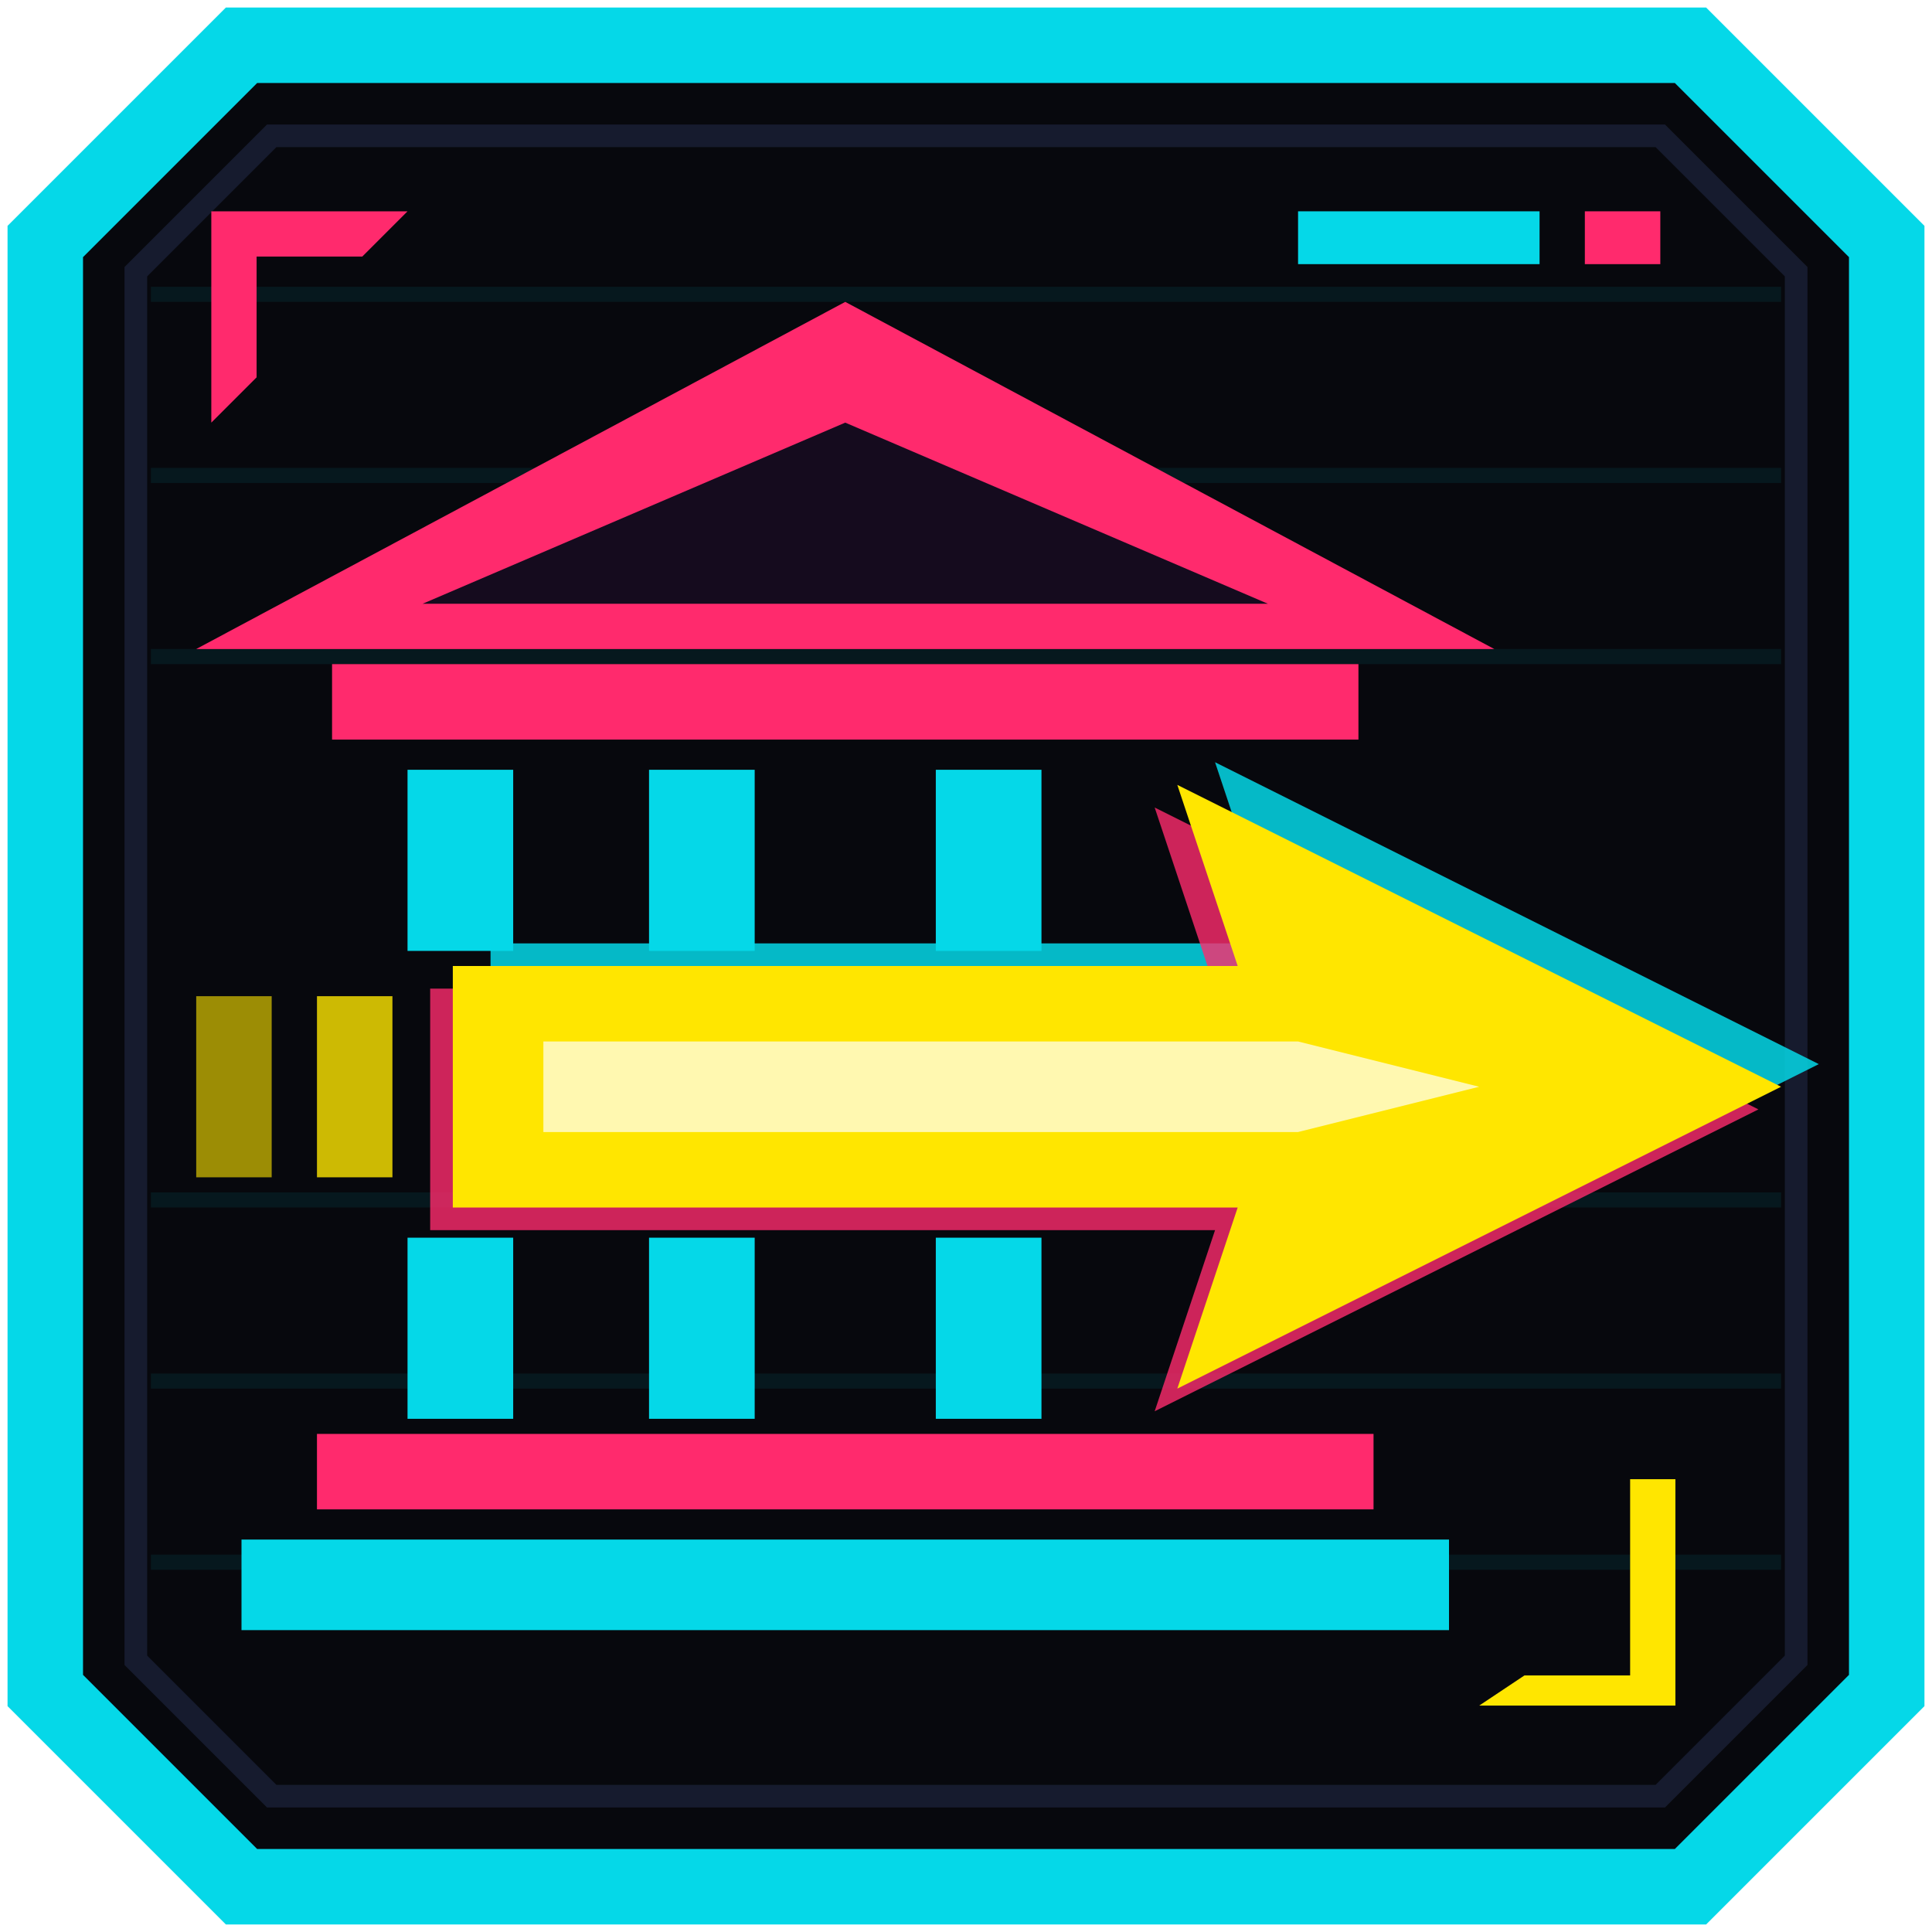
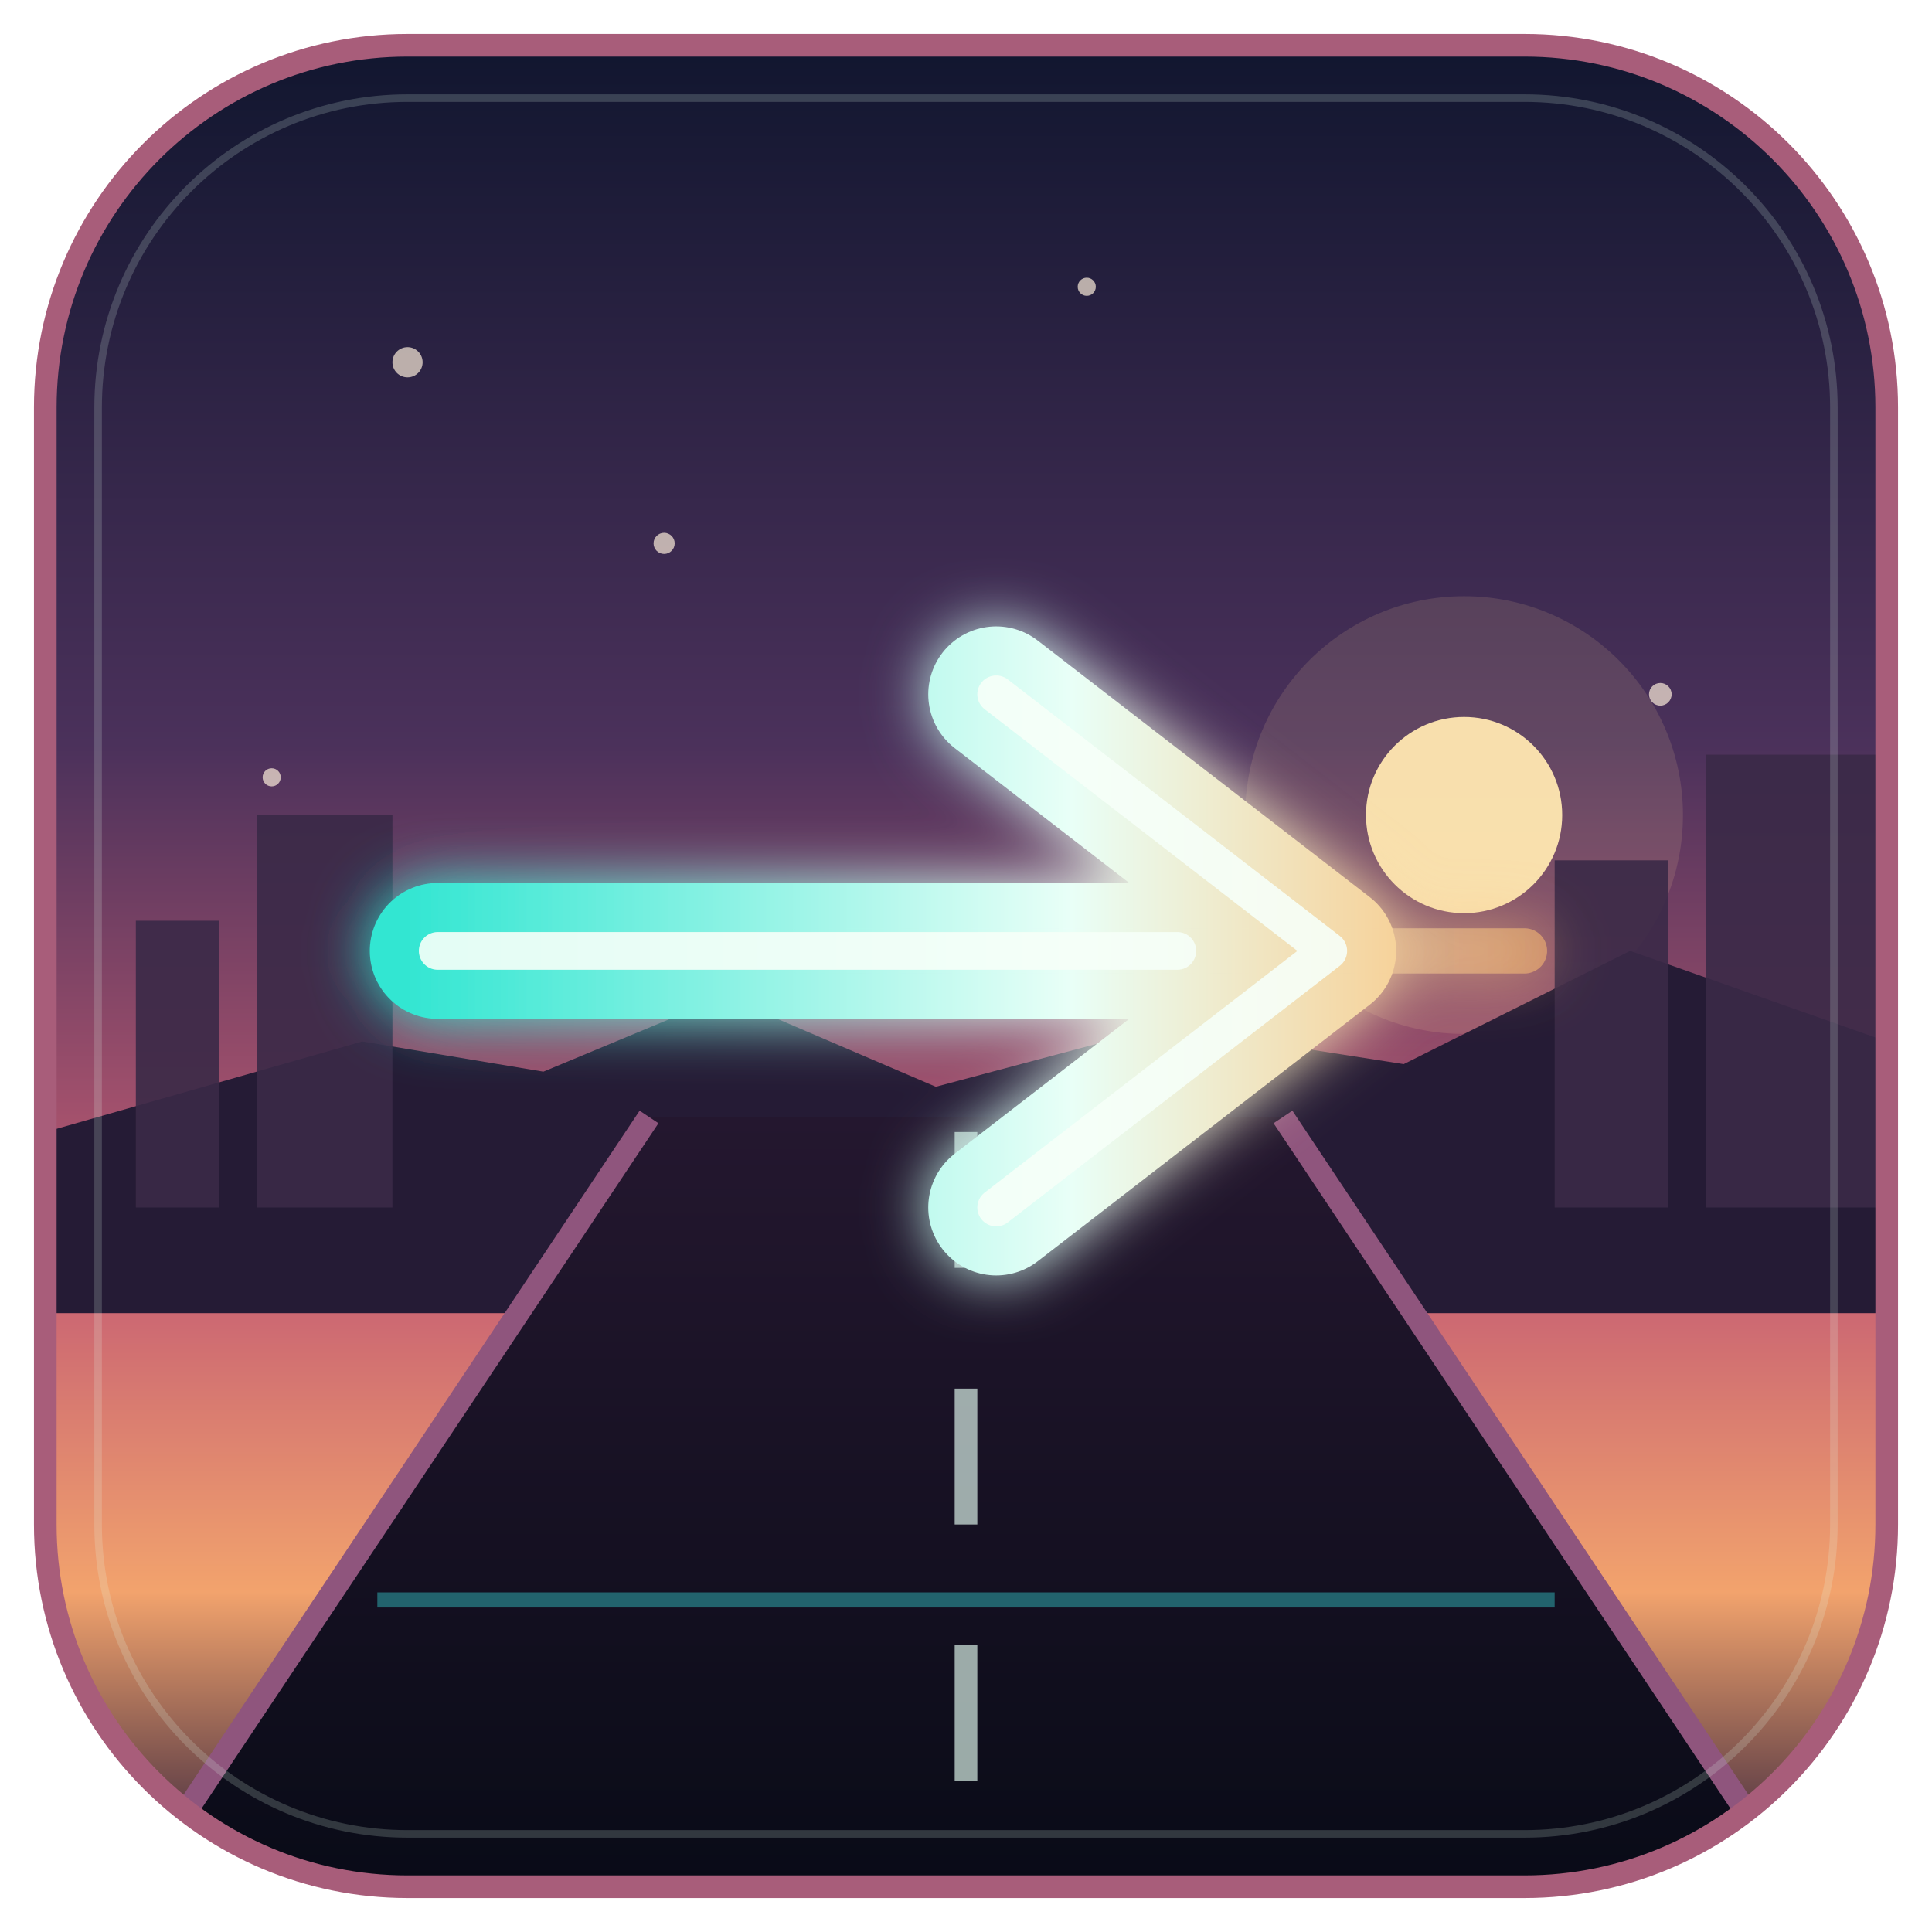
<svg xmlns="http://www.w3.org/2000/svg" width="256" height="256" viewBox="0 0 256 256" fill="none">
-   <polygon points="32,6 224,6 250,32 250,224 224,250 32,250 6,224 6,32" fill="#07080D" stroke="#05D8E8" stroke-width="10" />
-   <polygon points="36,18 220,18 238,36 238,220 220,238 36,238 18,220 18,36" stroke="#161B2E" stroke-width="3" />
-   <g fill="#05D8E8" opacity="0.08">
-     <rect x="20" y="38" width="216" height="2" />
-     <rect x="20" y="62" width="216" height="2" />
-     <rect x="20" y="86" width="216" height="2" />
-     <rect x="20" y="158" width="216" height="2" />
-     <rect x="20" y="182" width="216" height="2" />
-     <rect x="20" y="206" width="216" height="2" />
+   <defs>
+     <clipPath id="frame">
+       <rect x="6" y="6" width="244" height="244" rx="48" />
+     </clipPath>
+     <linearGradient id="sky" x1="128" y1="6" x2="128" y2="250" gradientUnits="userSpaceOnUse">
+       <stop offset="0" stop-color="#11162F" />
+       <stop offset="0.38" stop-color="#4B315B" />
+       <stop offset="0.66" stop-color="#C55D73" />
+       <stop offset="0.84" stop-color="#F2A36D" />
+       <stop offset="1" stop-color="#2B1B39" />
+     </linearGradient>
+     <linearGradient id="road" x1="128" y1="148" x2="128" y2="250" gradientUnits="userSpaceOnUse">
+       <stop stop-color="#24172F" />
+       <stop offset="1" stop-color="#090B17" />
+     </linearGradient>
+     <linearGradient id="arrow" x1="54" y1="128" x2="214" y2="128" gradientUnits="userSpaceOnUse">
+       <stop stop-color="#33E6D2" />
+       <stop offset="0.55" stop-color="#E9FFF7" />
+       <stop offset="1" stop-color="#FFB45C" />
+     </linearGradient>
+     <filter id="glow" x="-35%" y="-35%" width="170%" height="170%">
+       <feGaussianBlur stdDeviation="4" result="blur" />
+       <feMerge>
+         <feMergeNode in="blur" />
+         <feMergeNode in="SourceGraphic" />
+       </feMerge>
+     </filter>
+   </defs>
+   <g clip-path="url(#frame)">
+     <rect x="6" y="6" width="244" height="244" fill="url(#sky)" />
+     <circle cx="194" cy="108" r="29" fill="#FFD69A" opacity="0.13" />
+     <circle cx="194" cy="108" r="13" fill="#FFE7B0" opacity="0.95" />
+     <g fill="#FFF1DC" opacity="0.68">
+       <circle cx="54" cy="48" r="2" />
+       <circle cx="88" cy="72" r="1.4" />
+       <circle cx="144" cy="38" r="1.2" />
+       <circle cx="220" cy="92" r="1.5" />
+       <circle cx="36" cy="103" r="1.2" />
+     </g>
+     <path d="M6 150 L48 138 L72 142 L96 132 L124 144 L154 136 L186 141 L216 126 L250 138 L250 174 L6 174 Z" fill="#251B35" />
+     <g fill="#3A2947" opacity="0.9">
+       <rect x="18" y="122" width="11" height="38" />
+       <rect x="34" y="108" width="18" height="52" />
+       <rect x="206" y="114" width="15" height="46" />
+       <rect x="226" y="100" width="24" height="60" />
+     </g>
+     <path d="M86 148 H170 L238 250 H18 Z" fill="url(#road)" />
+     <path d="M86 148 L18 250 M170 148 L238 250" stroke="#8F557D" stroke-width="3" />
+     <path d="M128 150 L128 250" stroke="#E7FFF5" stroke-width="3" stroke-dasharray="18 16" opacity="0.65" />
+     <path d="M50 212 H206" stroke="#22636D" stroke-width="2" />
+     <g filter="url(#glow)" stroke="url(#arrow)" stroke-linecap="round" stroke-linejoin="round">
+       <path d="M58 126 H156" stroke-width="18" />
+       <path d="M132 92 L176 126 L132 160" stroke-width="18" />
+       <path d="M202 126 H106" stroke-width="6" opacity="0.55" />
+     </g>
+     <path d="M58 126 H156 M132 92 L176 126 L132 160" stroke="#F6FFF8" stroke-width="5" stroke-linecap="round" stroke-linejoin="round" opacity="0.9" />
  </g>
-   <polygon points="28,28 54,28 48,34 34,34 34,50 28,56" fill="#FF2A6D" />
-   <rect x="172" y="28" width="32" height="7" fill="#05D8E8" />
-   <rect x="210" y="28" width="10" height="7" fill="#FF2A6D" />
-   <polygon points="222,196 222,226 196,226 202,222 216,222 216,196" fill="#FFE600" />
-   <polygon points="112,40 198,86 26,86" fill="#FF2A6D" />
-   <polygon points="112,56 168,80 56,80" fill="#150B1E" />
-   <rect x="44" y="88" width="136" height="10" fill="#FF2A6D" />
-   <g fill="#05D8E8">
-     <rect x="54" y="102" width="14" height="24" />
-     <rect x="86" y="102" width="14" height="24" />
-     <rect x="124" y="102" width="14" height="24" />
-     <rect x="54" y="164" width="14" height="24" />
-     <rect x="86" y="164" width="14" height="24" />
-     <rect x="124" y="164" width="14" height="24" />
-   </g>
-   <rect x="42" y="190" width="140" height="10" fill="#FF2A6D" />
-   <rect x="32" y="204" width="160" height="12" fill="#05D8E8" />
-   <polygon points="156,104 236,144 156,184 164,160 60,160 60,128 164,128" fill="#05D8E8" opacity="0.85" transform="translate(5,-3)" />
-   <polygon points="156,104 236,144 156,184 164,160 60,160 60,128 164,128" fill="#FF2A6D" opacity="0.8" transform="translate(-3,3)" />
-   <polygon points="156,104 236,144 156,184 164,160 60,160 60,128 164,128" fill="#FFE600" />
-   <polygon points="72,138 172,138 196,144 172,150 72,150" fill="#FFF8B0" />
-   <rect x="26" y="132" width="10" height="24" fill="#FFE600" opacity="0.6" />
-   <rect x="42" y="132" width="10" height="24" fill="#FFE600" opacity="0.8" />
+   <rect x="6" y="6" width="244" height="244" rx="48" stroke="#A85D7A" stroke-width="3" />
+   <rect x="13" y="13" width="230" height="230" rx="41" stroke="#E4FFF2" stroke-opacity="0.18" />
</svg>
